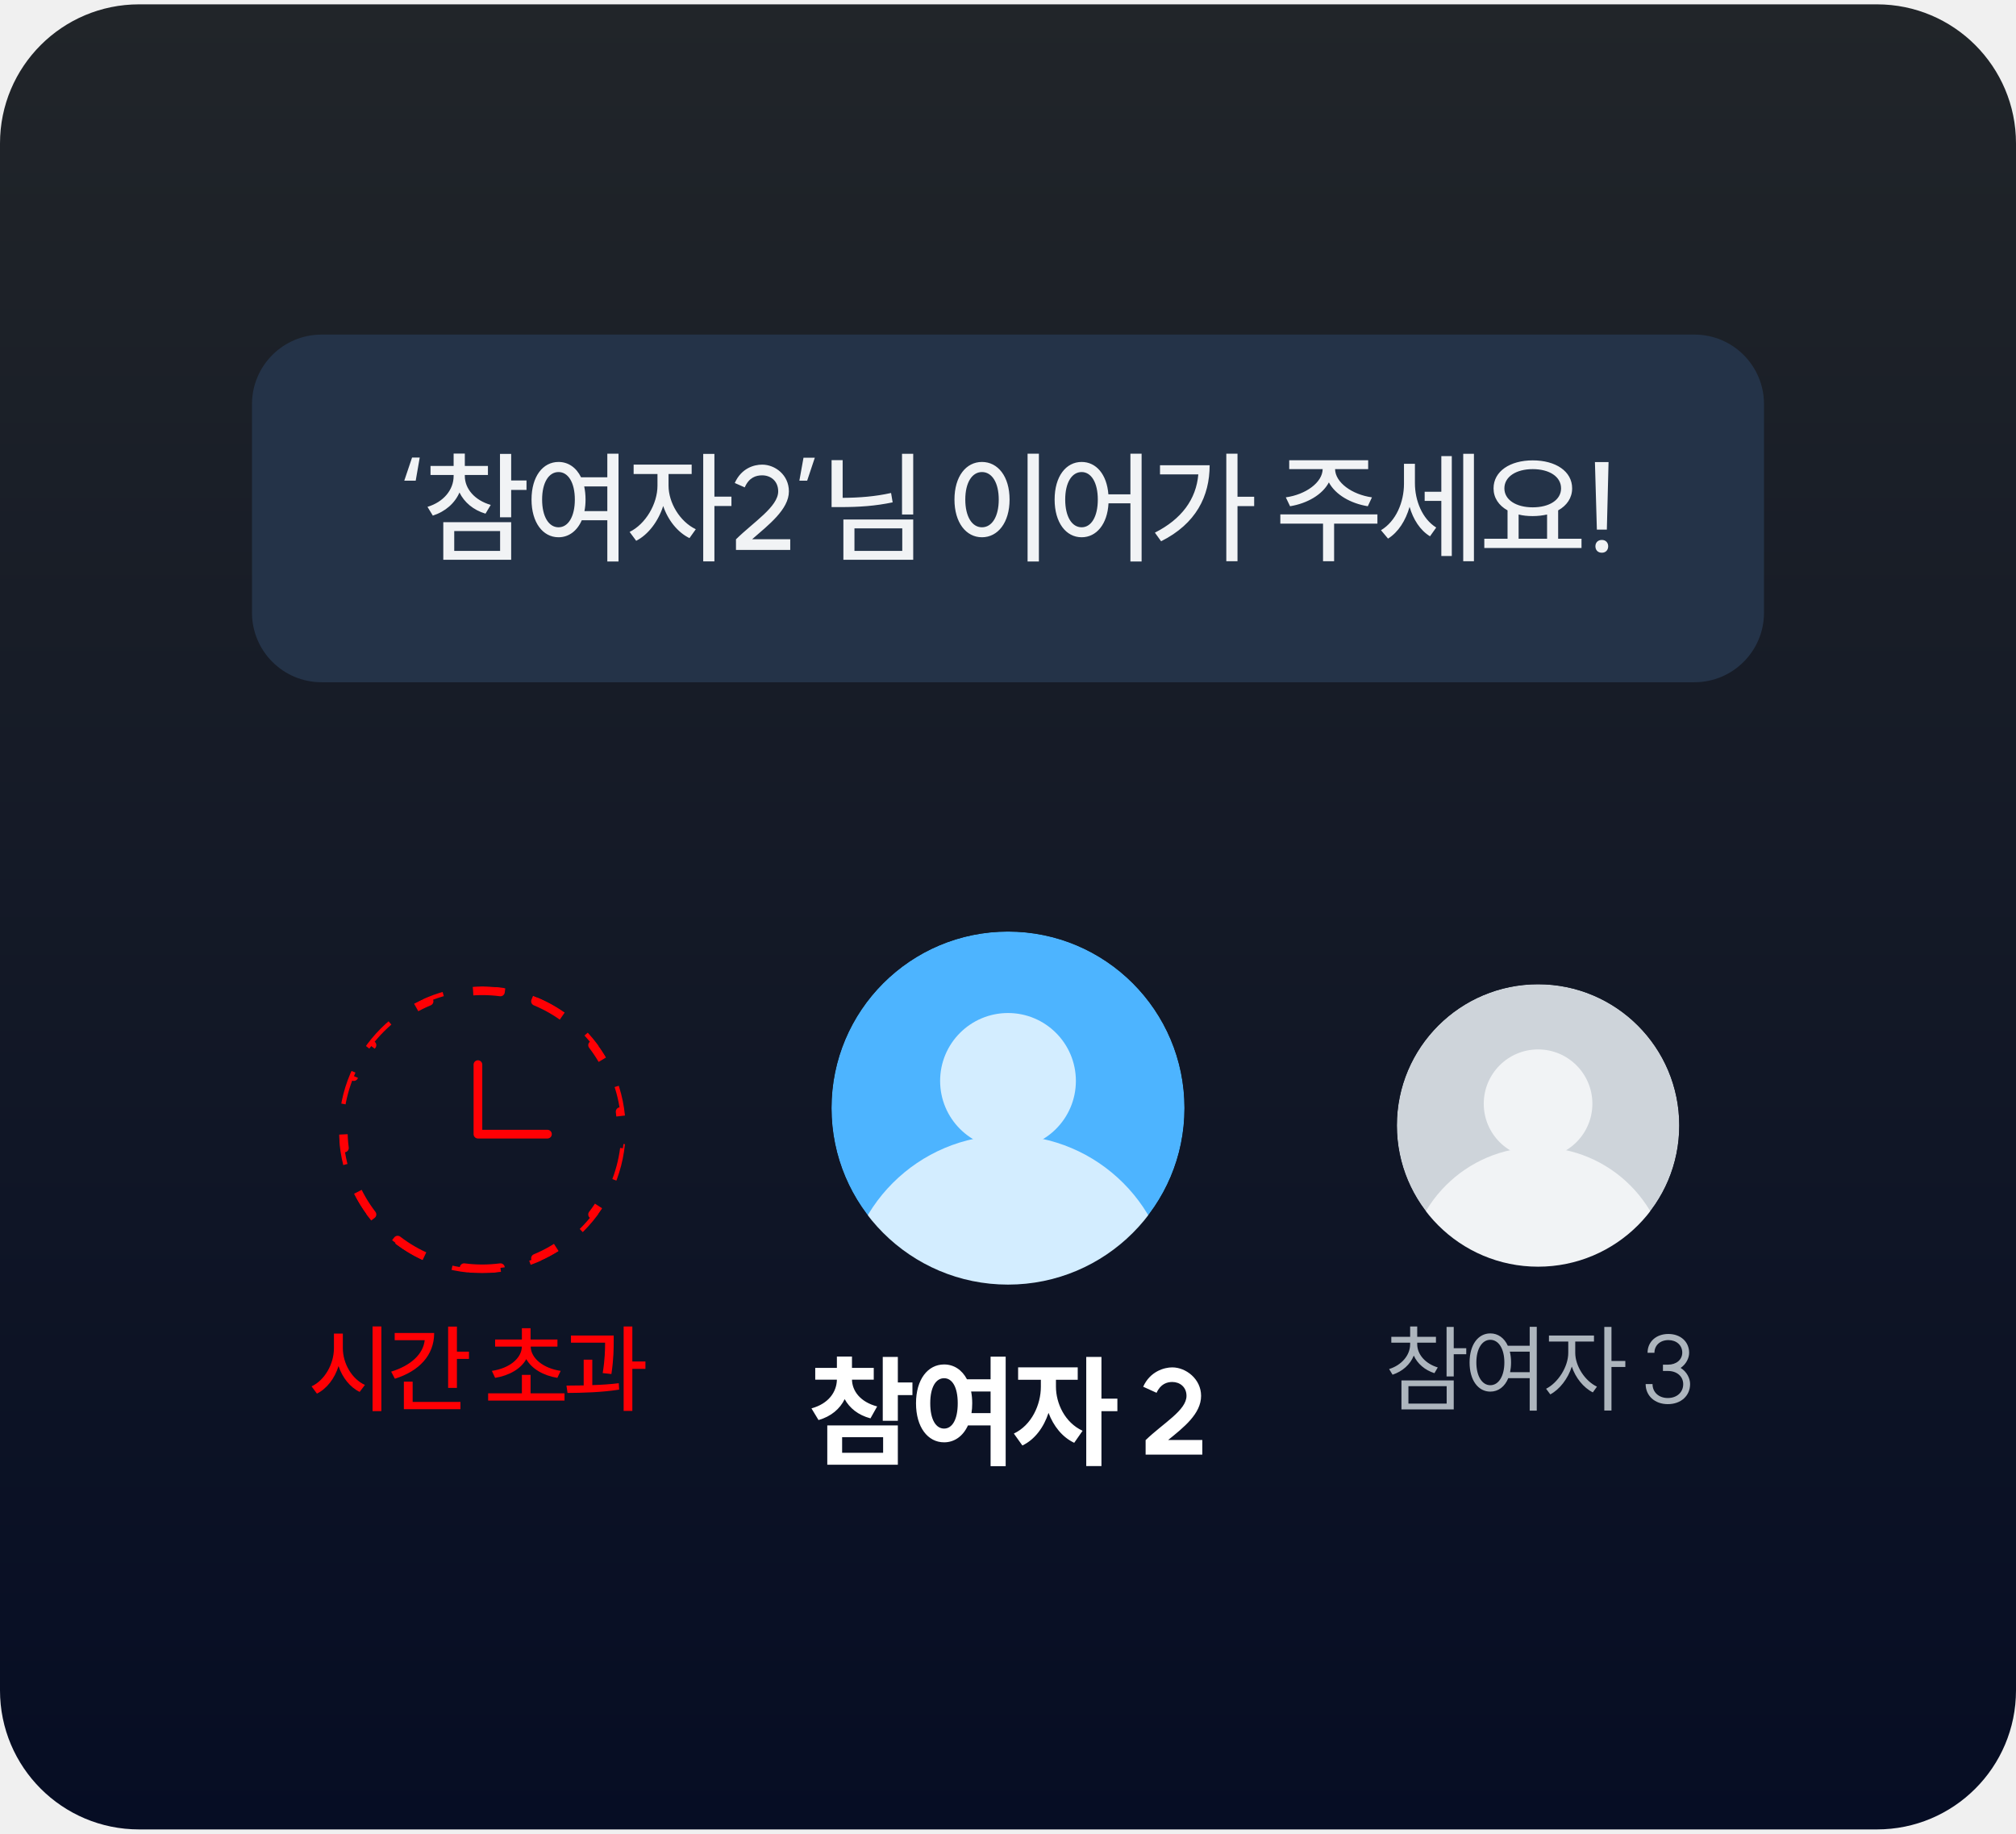
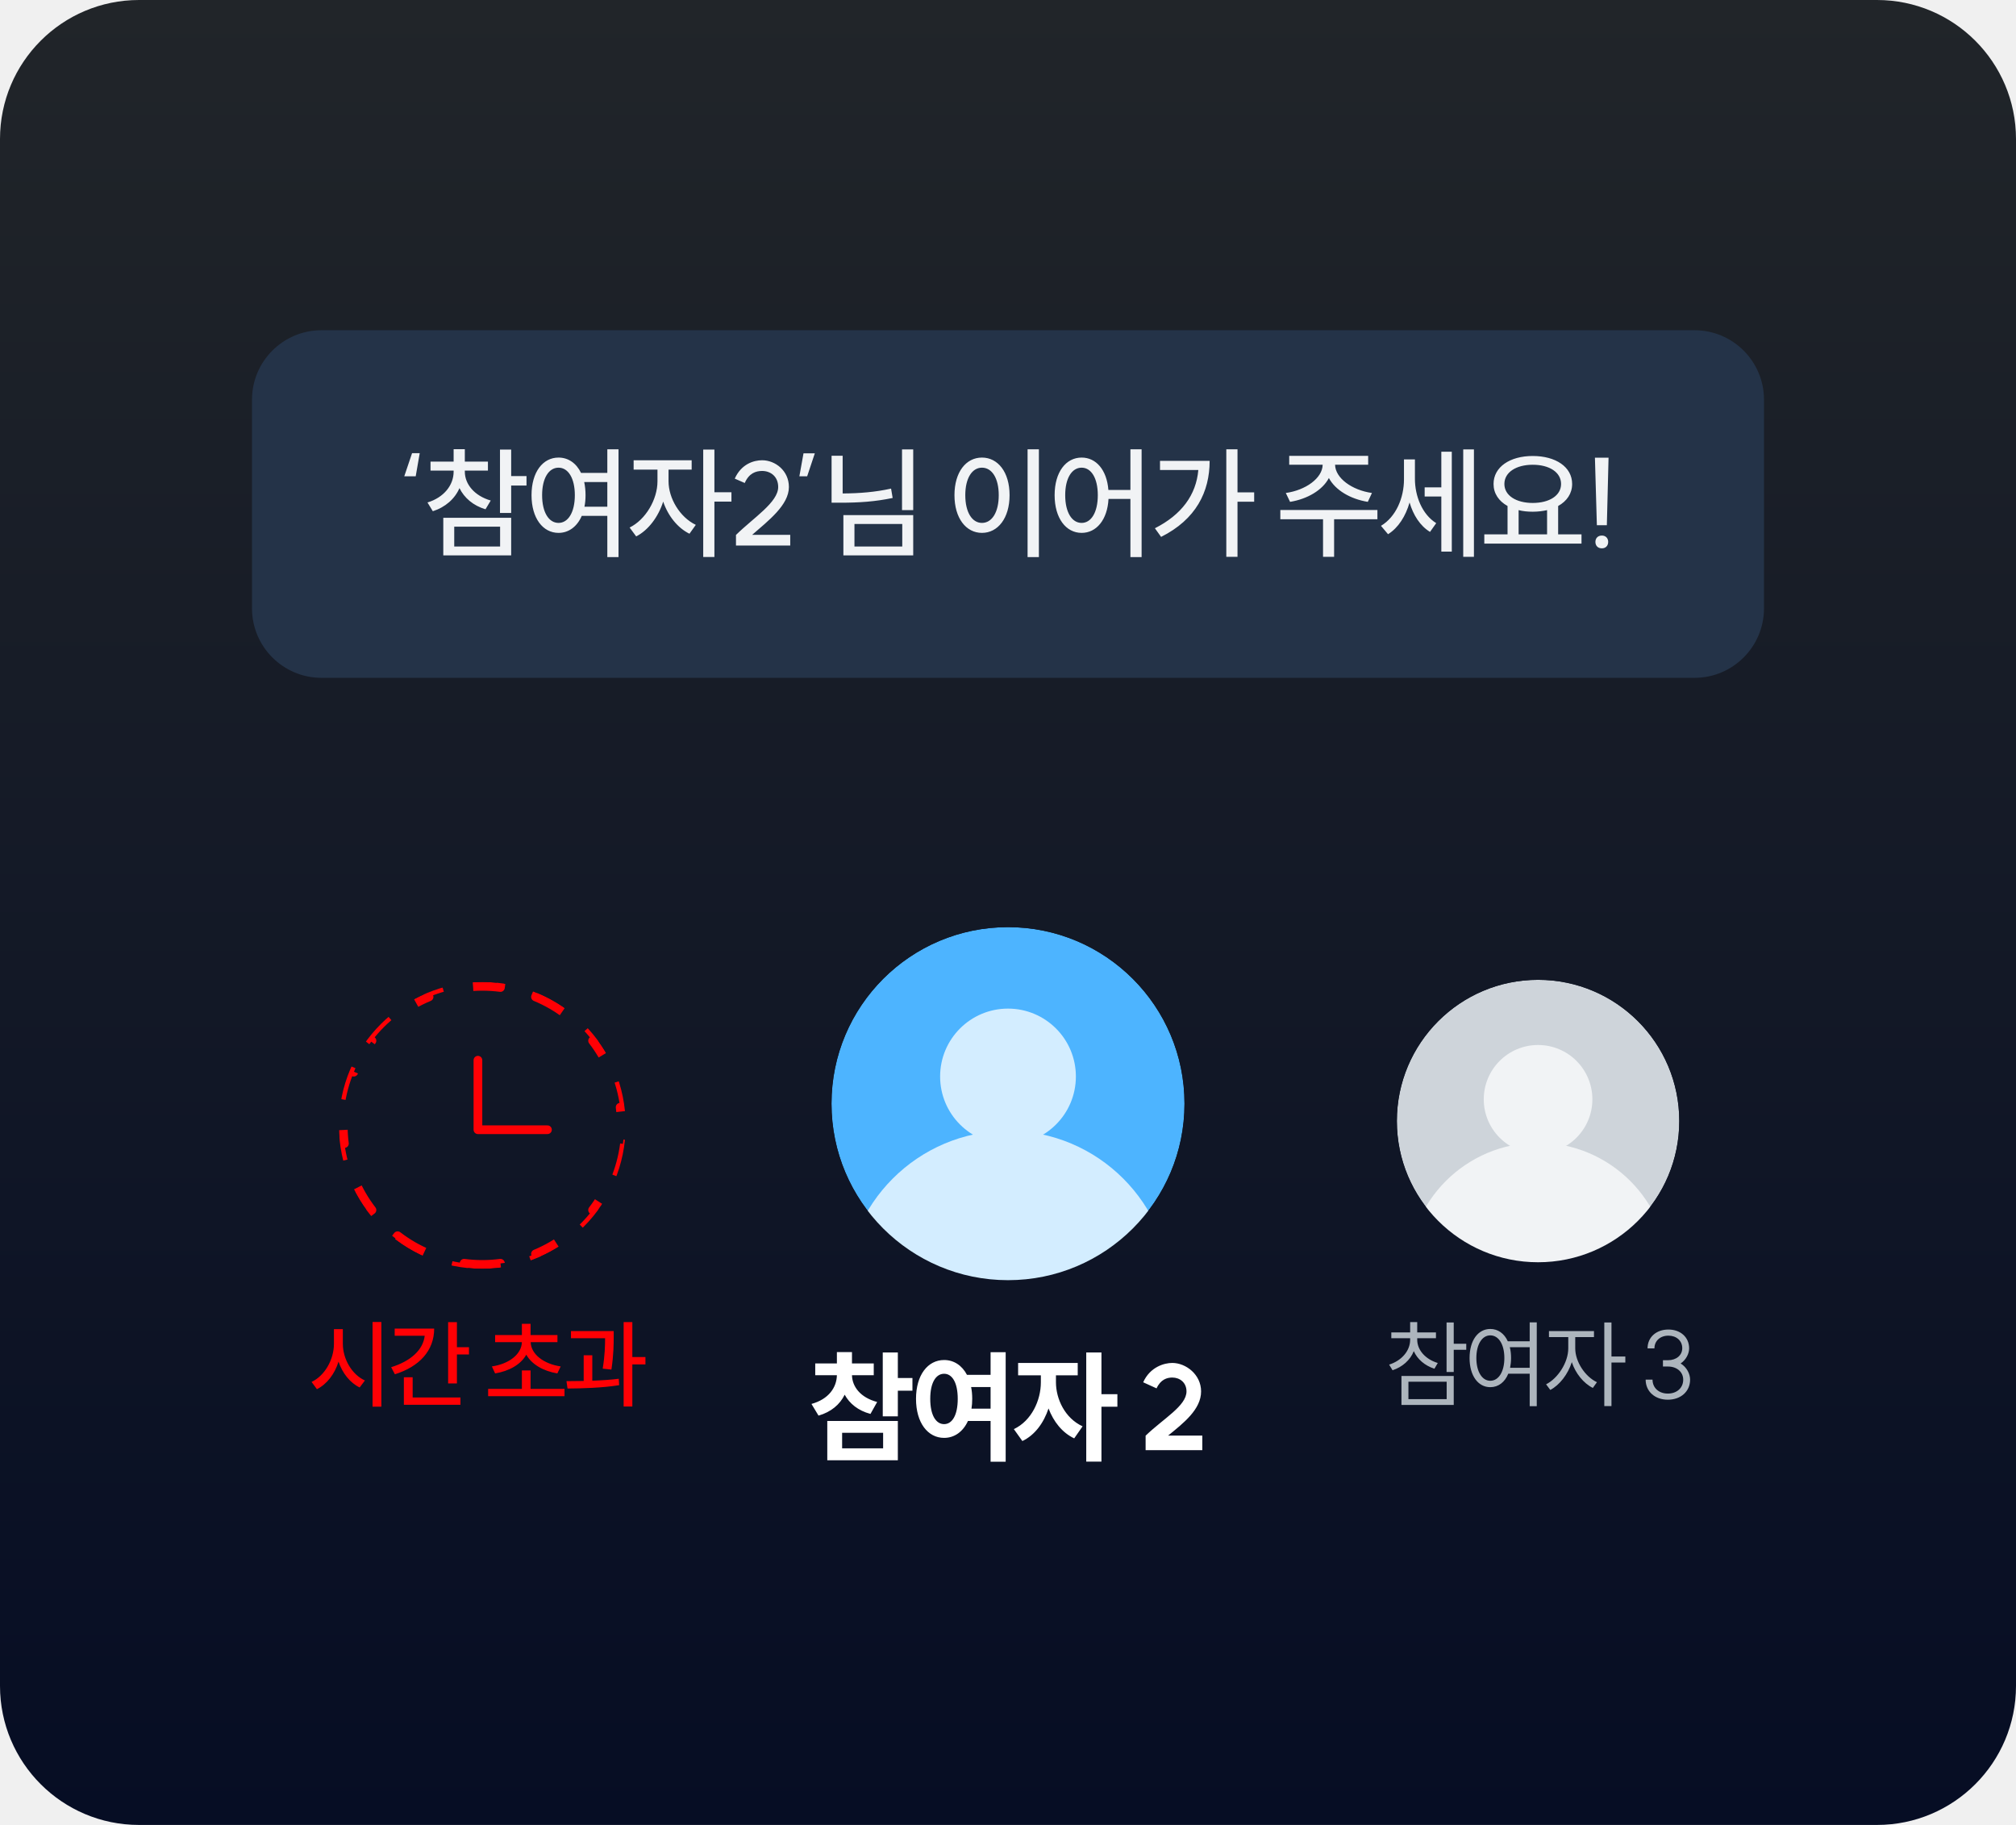
- <svg xmlns="http://www.w3.org/2000/svg" width="232" height="211" viewBox="0 0 232 211" fill="none">
-   <path d="M0 16.5C0 7.663 7.163 0.5 16 0.5H216C224.837 0.5 232 7.663 232 16.5V194.5C232 203.337 224.837 210.5 216 210.5H16C7.163 210.5 0 203.337 0 194.5V16.5Z" fill="url(#paint0_linear_3405_34533)" />
-   <path d="M29 46.5C29 42.082 32.582 38.5 37 38.5H195C199.418 38.5 203 42.082 203 46.5V70.5C203 74.918 199.418 78.5 195 78.5H37C32.582 78.5 29 74.918 29 70.5V46.5Z" fill="#243348" />
-   <path d="M46.523 55.31L47.419 52.65H48.301L47.839 55.31H46.523ZM49.544 53.616H52.203V52.188H53.492V53.616H56.151V54.652H53.492V54.778C53.492 56.22 54.611 57.564 56.474 58.096L55.871 59.104C54.458 58.684 53.422 57.788 52.876 56.668C52.343 57.9 51.252 58.866 49.809 59.328L49.194 58.32C51.056 57.76 52.203 56.346 52.203 54.778V54.652H49.544V53.616ZM51.014 64.41V60.084H58.825V64.41H51.014ZM52.273 63.388H57.551V61.106H52.273V63.388ZM57.538 59.524V52.23H58.825V55.282H60.59V56.374H58.825V59.524H57.538ZM64.276 53.154C65.396 53.154 66.32 53.798 66.866 54.918H69.89V52.202H71.178V64.606H69.89V59.86H66.95C66.418 61.092 65.452 61.82 64.276 61.82C62.47 61.82 61.168 60.126 61.168 57.48C61.168 54.82 62.47 53.154 64.276 53.154ZM62.386 57.48C62.386 59.454 63.156 60.672 64.276 60.672C65.382 60.672 66.152 59.454 66.152 57.48C66.152 55.52 65.382 54.316 64.276 54.316C63.156 54.316 62.386 55.52 62.386 57.48ZM67.23 55.968C67.328 56.43 67.384 56.934 67.384 57.48C67.384 57.956 67.342 58.404 67.258 58.81H69.89V55.968H67.23ZM72.918 53.462H79.596V54.54H76.936V55.884C76.936 57.83 78.224 60.014 80.072 60.896L79.344 61.918C77.972 61.246 76.866 59.846 76.32 58.222C75.76 59.972 74.612 61.512 73.212 62.226L72.456 61.204C74.29 60.308 75.662 57.984 75.662 55.884V54.54H72.918V53.462ZM80.926 64.592V52.23H82.214V57.144H84.174V58.222H82.214V64.592H80.926ZM84.71 62.044C86.698 60.084 89.554 58.306 89.554 56.542C89.554 55.352 88.7 54.694 87.706 54.694C86.992 54.694 86.194 54.946 85.704 56.08L84.556 55.576C85.312 53.882 86.754 53.462 87.706 53.462C89.204 53.462 90.786 54.652 90.786 56.542C90.786 58.614 88.434 60.406 86.558 62.044H90.94V63.276H84.696V62.044H84.71ZM93.769 52.664L92.887 55.31H91.991L92.467 52.664H93.769ZM103.804 52.216H105.092V59.202H103.804V52.216ZM95.698 58.348V52.944H96.972V57.284C98.946 57.27 100.71 57.13 102.544 56.724L102.726 57.802C100.724 58.222 98.876 58.348 96.706 58.348H95.698ZM97.056 64.41V59.776H105.092V64.41H97.056ZM98.33 63.388H103.832V60.798H98.33V63.388ZM118.253 52.202H119.555V64.606H118.253V52.202ZM109.839 57.48C109.839 54.82 111.169 53.154 113.003 53.154C114.837 53.154 116.181 54.82 116.181 57.48C116.181 60.126 114.837 61.82 113.003 61.82C111.169 61.82 109.839 60.126 109.839 57.48ZM111.085 57.48C111.085 59.454 111.869 60.672 113.003 60.672C114.151 60.672 114.935 59.454 114.935 57.48C114.935 55.52 114.151 54.316 113.003 54.316C111.869 54.316 111.085 55.52 111.085 57.48ZM124.473 53.154C126.139 53.154 127.371 54.568 127.553 56.878H130.087V52.202H131.375V64.606H130.087V57.914H127.567C127.441 60.308 126.181 61.82 124.473 61.82C122.667 61.82 121.365 60.126 121.365 57.48C121.365 54.82 122.667 53.154 124.473 53.154ZM122.583 57.48C122.583 59.454 123.353 60.672 124.473 60.672C125.579 60.672 126.335 59.454 126.335 57.48C126.335 55.52 125.579 54.316 124.473 54.316C123.353 54.316 122.583 55.52 122.583 57.48ZM141.123 52.202H142.411V57.158H144.329V58.236H142.411V64.578H141.123V52.202ZM132.905 61.288C135.971 59.734 137.651 57.466 137.903 54.582H133.493V53.532H139.205C139.205 57.102 137.637 60.266 133.619 62.282L132.905 61.288ZM147.34 59.188H158.512V60.252H153.528V64.578H152.254V60.252H147.34V59.188ZM147.97 57.228C150.266 56.906 152.184 55.52 152.212 53.98H148.362V52.958H157.448V53.98H153.64C153.668 55.52 155.586 56.906 157.882 57.228L157.406 58.25C155.418 57.928 153.682 56.92 152.926 55.506C152.184 56.92 150.434 57.928 148.46 58.25L147.97 57.228ZM163.949 56.584H165.867V52.482H167.071V63.976H165.867V57.634H163.949V56.584ZM158.923 61.008C160.659 59.972 161.569 57.774 161.569 55.66V53.364H162.829V55.604C162.829 57.578 163.655 59.692 165.279 60.7L164.565 61.708C163.417 61.008 162.633 59.762 162.213 58.32C161.765 59.888 160.925 61.232 159.735 61.974L158.923 61.008ZM168.387 64.578V52.216H169.619V64.578H168.387ZM170.813 61.988H173.487V58.726C172.479 58.166 171.877 57.284 171.877 56.192C171.877 54.232 173.767 52.972 176.385 52.972C179.031 52.972 180.921 54.232 180.921 56.192C180.921 57.284 180.319 58.166 179.311 58.726V61.988H181.999V63.052H170.813V61.988ZM173.123 56.192C173.123 57.522 174.481 58.376 176.385 58.376C178.303 58.376 179.647 57.522 179.647 56.192C179.647 54.848 178.303 53.98 176.385 53.98C174.481 53.98 173.123 54.848 173.123 56.192ZM174.761 61.988H178.037V59.202C177.533 59.314 176.973 59.384 176.385 59.384C175.797 59.384 175.251 59.328 174.761 59.202V61.988ZM185.111 53.168L184.915 60.938H183.767L183.543 53.168H185.111ZM183.599 62.856C183.599 62.45 183.865 62.128 184.341 62.128C184.803 62.128 185.069 62.45 185.069 62.856C185.069 63.276 184.803 63.598 184.341 63.598C183.865 63.598 183.599 63.276 183.599 62.856Z" fill="#F1F3F5" />
-   <mask id="mask0_3405_34533" style="mask-type:alpha" maskUnits="userSpaceOnUse" x="39" y="113" width="33" height="34">
-     <path d="M55.5 146.5C64.613 146.5 72 139.113 72 130C72 120.887 64.613 113.5 55.5 113.5C46.387 113.5 39 120.887 39 130C39 139.113 46.387 146.5 55.5 146.5Z" fill="#D9D9D9" />
+ <svg xmlns="http://www.w3.org/2000/svg" width="232" height="210" viewBox="0 0 232 210" fill="none">
+   <path d="M0 16C0 7.163 7.163 0 16 0H216C224.837 0 232 7.163 232 16V194C232 202.837 224.837 210 216 210H16C7.163 210 0 202.837 0 194V16Z" fill="url(#paint0_linear_3949_35775)" />
+   <path d="M29 46C29 41.582 32.582 38 37 38H195C199.418 38 203 41.582 203 46V70C203 74.418 199.418 78 195 78H37C32.582 78 29 74.418 29 70V46Z" fill="#243348" />
+   <path d="M46.523 54.81L47.419 52.15H48.301L47.839 54.81H46.523ZM49.544 53.116H52.203V51.688H53.492V53.116H56.151V54.152H53.492V54.278C53.492 55.72 54.611 57.064 56.474 57.596L55.871 58.604C54.458 58.184 53.422 57.288 52.876 56.168C52.343 57.4 51.252 58.366 49.809 58.828L49.194 57.82C51.056 57.26 52.203 55.846 52.203 54.278V54.152H49.544V53.116ZM51.014 63.91V59.584H58.825V63.91H51.014ZM52.273 62.888H57.551V60.606H52.273V62.888ZM57.538 59.024V51.73H58.825V54.782H60.59V55.874H58.825V59.024H57.538ZM64.276 52.654C65.396 52.654 66.32 53.298 66.866 54.418H69.89V51.702H71.178V64.106H69.89V59.36H66.95C66.418 60.592 65.452 61.32 64.276 61.32C62.47 61.32 61.168 59.626 61.168 56.98C61.168 54.32 62.47 52.654 64.276 52.654ZM62.386 56.98C62.386 58.954 63.156 60.172 64.276 60.172C65.382 60.172 66.152 58.954 66.152 56.98C66.152 55.02 65.382 53.816 64.276 53.816C63.156 53.816 62.386 55.02 62.386 56.98ZM67.23 55.468C67.328 55.93 67.384 56.434 67.384 56.98C67.384 57.456 67.342 57.904 67.258 58.31H69.89V55.468H67.23ZM72.918 52.962H79.596V54.04H76.936V55.384C76.936 57.33 78.224 59.514 80.072 60.396L79.344 61.418C77.972 60.746 76.866 59.346 76.32 57.722C75.76 59.472 74.612 61.012 73.212 61.726L72.456 60.704C74.29 59.808 75.662 57.484 75.662 55.384V54.04H72.918V52.962ZM80.926 64.092V51.73H82.214V56.644H84.174V57.722H82.214V64.092H80.926ZM84.71 61.544C86.698 59.584 89.554 57.806 89.554 56.042C89.554 54.852 88.7 54.194 87.706 54.194C86.992 54.194 86.194 54.446 85.704 55.58L84.556 55.076C85.312 53.382 86.754 52.962 87.706 52.962C89.204 52.962 90.786 54.152 90.786 56.042C90.786 58.114 88.434 59.906 86.558 61.544H90.94V62.776H84.696V61.544H84.71ZM93.769 52.164L92.887 54.81H91.991L92.467 52.164H93.769ZM103.804 51.716H105.092V58.702H103.804V51.716ZM95.698 57.848V52.444H96.972V56.784C98.946 56.77 100.71 56.63 102.544 56.224L102.726 57.302C100.724 57.722 98.876 57.848 96.706 57.848H95.698ZM97.056 63.91V59.276H105.092V63.91H97.056ZM98.33 62.888H103.832V60.298H98.33V62.888ZM118.253 51.702H119.555V64.106H118.253V51.702ZM109.839 56.98C109.839 54.32 111.169 52.654 113.003 52.654C114.837 52.654 116.181 54.32 116.181 56.98C116.181 59.626 114.837 61.32 113.003 61.32C111.169 61.32 109.839 59.626 109.839 56.98ZM111.085 56.98C111.085 58.954 111.869 60.172 113.003 60.172C114.151 60.172 114.935 58.954 114.935 56.98C114.935 55.02 114.151 53.816 113.003 53.816C111.869 53.816 111.085 55.02 111.085 56.98ZM124.473 52.654C126.139 52.654 127.371 54.068 127.553 56.378H130.087V51.702H131.375V64.106H130.087V57.414H127.567C127.441 59.808 126.181 61.32 124.473 61.32C122.667 61.32 121.365 59.626 121.365 56.98C121.365 54.32 122.667 52.654 124.473 52.654ZM122.583 56.98C122.583 58.954 123.353 60.172 124.473 60.172C125.579 60.172 126.335 58.954 126.335 56.98C126.335 55.02 125.579 53.816 124.473 53.816C123.353 53.816 122.583 55.02 122.583 56.98ZM141.123 51.702H142.411V56.658H144.329V57.736H142.411V64.078H141.123V51.702ZM132.905 60.788C135.971 59.234 137.651 56.966 137.903 54.082H133.493V53.032H139.205C139.205 56.602 137.637 59.766 133.619 61.782L132.905 60.788ZM147.34 58.688H158.512V59.752H153.528V64.078H152.254V59.752H147.34V58.688ZM147.97 56.728C150.266 56.406 152.184 55.02 152.212 53.48H148.362V52.458H157.448V53.48H153.64C153.668 55.02 155.586 56.406 157.882 56.728L157.406 57.75C155.418 57.428 153.682 56.42 152.926 55.006C152.184 56.42 150.434 57.428 148.46 57.75L147.97 56.728ZM163.949 56.084H165.867V51.982H167.071V63.476H165.867V57.134H163.949V56.084ZM158.923 60.508C160.659 59.472 161.569 57.274 161.569 55.16V52.864H162.829V55.104C162.829 57.078 163.655 59.192 165.279 60.2L164.565 61.208C163.417 60.508 162.633 59.262 162.213 57.82C161.765 59.388 160.925 60.732 159.735 61.474L158.923 60.508ZM168.387 64.078V51.716H169.619V64.078H168.387ZM170.813 61.488H173.487V58.226C172.479 57.666 171.877 56.784 171.877 55.692C171.877 53.732 173.767 52.472 176.385 52.472C179.031 52.472 180.921 53.732 180.921 55.692C180.921 56.784 180.319 57.666 179.311 58.226V61.488H181.999V62.552H170.813V61.488ZM173.123 55.692C173.123 57.022 174.481 57.876 176.385 57.876C178.303 57.876 179.647 57.022 179.647 55.692C179.647 54.348 178.303 53.48 176.385 53.48C174.481 53.48 173.123 54.348 173.123 55.692ZM174.761 61.488H178.037V58.702C177.533 58.814 176.973 58.884 176.385 58.884C175.797 58.884 175.251 58.828 174.761 58.702V61.488ZM185.111 52.668L184.915 60.438H183.767L183.543 52.668H185.111ZM183.599 62.356C183.599 61.95 183.865 61.628 184.341 61.628C184.803 61.628 185.069 61.95 185.069 62.356C185.069 62.776 184.803 63.098 184.341 63.098C183.865 63.098 183.599 62.776 183.599 62.356Z" fill="#F1F3F5" />
+   <mask id="mask0_3949_35775" style="mask-type:alpha" maskUnits="userSpaceOnUse" x="39" y="113" width="33" height="33">
+     <path d="M55.5 146C64.613 146 72 138.613 72 129.5C72 120.387 64.613 113 55.5 113C46.387 113 39 120.387 39 129.5C39 138.613 46.387 146 55.5 146Z" fill="#D9D9D9" />
  </mask>
-   <g mask="url(#mask0_3405_34533)">
-     <path d="M55.5 146C54.791 146 54.094 145.954 53.41 145.865L53.345 146.361C51.89 146.171 50.494 145.791 49.184 145.248L49.376 144.786C48.075 144.247 46.861 143.541 45.76 142.695L45.455 143.091C44.312 142.213 43.287 141.188 42.409 140.045L42.805 139.74C41.959 138.639 41.253 137.425 40.714 136.124L40.252 136.316C39.709 135.006 39.329 133.61 39.139 132.155L39.635 132.09C39.546 131.406 39.5 130.709 39.5 130C39.5 129.291 39.546 128.594 39.635 127.91L39.139 127.845C39.329 126.39 39.709 124.994 40.252 123.684L40.714 123.876C41.253 122.575 41.959 121.361 42.805 120.26L42.409 119.955C43.287 118.812 44.312 117.787 45.455 116.909L45.76 117.305C46.861 116.459 48.075 115.753 49.376 115.214L49.184 114.752C50.494 114.209 51.89 113.829 53.345 113.639L53.41 114.135C54.094 114.046 54.791 114 55.5 114C56.209 114 56.906 114.046 57.59 114.135L57.655 113.639C59.11 113.829 60.506 114.209 61.816 114.752L61.624 115.214C62.925 115.753 64.139 116.459 65.24 117.305L65.545 116.909C66.688 117.787 67.713 118.812 68.591 119.955L68.195 120.26C69.041 121.361 69.747 122.575 70.286 123.876L70.748 123.684C71.291 124.994 71.671 126.39 71.861 127.845L71.365 127.91C71.454 128.594 71.5 129.291 71.5 130C71.5 130.709 71.454 131.406 71.365 132.09L71.861 132.155C71.671 133.61 71.291 135.006 70.748 136.316L70.286 136.124C69.747 137.425 69.041 138.639 68.195 139.74L68.591 140.045C67.713 141.188 66.688 142.213 65.545 143.091L65.24 142.695C64.139 143.541 62.925 144.247 61.624 144.786L61.816 145.248C60.506 145.791 59.11 146.171 57.655 146.361L57.59 145.865C56.906 145.954 56.209 146 55.5 146Z" stroke="#FF0004" stroke-linejoin="round" stroke-dasharray="4 4" />
+   <g mask="url(#mask0_3949_35775)">
+     <path d="M55.5 145.5C54.791 145.5 54.094 145.454 53.41 145.365L53.345 145.861C51.89 145.671 50.494 145.291 49.184 144.748L49.376 144.286C48.075 143.747 46.861 143.041 45.76 142.195L45.455 142.591C44.312 141.713 43.287 140.688 42.409 139.545L42.805 139.24C41.959 138.139 41.253 136.925 40.714 135.624L40.252 135.816C39.709 134.506 39.329 133.11 39.139 131.655L39.635 131.59C39.546 130.906 39.5 130.209 39.5 129.5C39.5 128.791 39.546 128.094 39.635 127.41L39.139 127.345C39.329 125.89 39.709 124.494 40.252 123.184L40.714 123.376C41.253 122.075 41.959 120.861 42.805 119.76L42.409 119.455C43.287 118.312 44.312 117.287 45.455 116.409L45.76 116.805C46.861 115.959 48.075 115.253 49.376 114.714L49.184 114.252C50.494 113.709 51.89 113.329 53.345 113.139L53.41 113.635C54.094 113.546 54.791 113.5 55.5 113.5C56.209 113.5 56.906 113.546 57.59 113.635L57.655 113.139C59.11 113.329 60.506 113.709 61.816 114.252L61.624 114.714C62.925 115.253 64.139 115.959 65.24 116.805L65.545 116.409C66.688 117.287 67.713 118.312 68.591 119.455L68.195 119.76C69.041 120.861 69.747 122.075 70.286 123.376L70.748 123.184C71.291 124.494 71.671 125.89 71.861 127.345L71.365 127.41C71.454 128.094 71.5 128.791 71.5 129.5C71.5 130.209 71.454 130.906 71.365 131.59L71.861 131.655C71.671 133.11 71.291 134.506 70.748 135.816L70.286 135.624C69.747 136.925 69.041 138.139 68.195 139.24L68.591 139.545C67.713 140.688 66.688 141.713 65.545 142.591L65.24 142.195C64.139 143.041 62.925 143.747 61.624 144.286L61.816 144.748C60.506 145.291 59.11 145.671 57.655 145.861L57.59 145.365C56.906 145.454 56.209 145.5 55.5 145.5Z" stroke="#FF0004" stroke-linejoin="round" stroke-dasharray="4 4" />
  </g>
-   <path d="M55 122.5V130.5H63" stroke="#FF0004" stroke-linecap="round" stroke-linejoin="round" />
-   <path d="M38.43 153.448H39.453V155.12C39.453 156.902 40.509 158.684 41.994 159.355L41.389 160.158C40.278 159.619 39.409 158.519 38.958 157.188C38.518 158.607 37.616 159.784 36.472 160.356L35.856 159.52C37.352 158.827 38.43 156.968 38.43 155.12V153.448ZM42.874 162.369V152.623H43.886V162.369H42.874ZM51.57 152.645H52.582V155.527H53.968V156.363H52.582V159.696H51.57V152.645ZM45.014 157.826C47.269 157.133 48.699 155.824 48.875 154.207H45.421V153.382H49.964C49.964 155.934 48.248 157.76 45.443 158.64L45.014 157.826ZM46.477 162.149V158.981H47.489V161.313H52.989V162.149H46.477ZM56.175 160.323H60.058V158.2H61.059V160.323H64.964V161.159H56.175V160.323ZM56.604 157.738C58.595 157.452 60.025 156.319 60.058 154.944H56.978V154.13H60.058V152.832H61.059V154.13H64.15V154.944H61.07C61.103 156.319 62.555 157.452 64.524 157.738L64.139 158.541C62.533 158.277 61.191 157.507 60.564 156.385C59.948 157.507 58.595 158.277 56.978 158.541L56.604 157.738ZM65.707 153.668H70.624V154.273C70.624 155.098 70.624 156.341 70.36 158.101L69.359 157.991C69.612 156.44 69.634 155.296 69.634 154.493H65.707V153.668ZM65.19 159.432C65.795 159.432 66.466 159.421 67.17 159.41V156.451H68.16V159.377C69.194 159.344 70.25 159.278 71.207 159.157L71.251 159.894C69.26 160.213 67.005 160.268 65.311 160.279L65.19 159.432ZM71.768 162.347V152.634H72.769V156.66H74.276V157.507H72.769V162.347H71.768Z" fill="#FF0004" />
-   <mask id="mask1_3405_34533" style="mask-type:alpha" maskUnits="userSpaceOnUse" x="95" y="107" width="42" height="41">
-     <path d="M116 147.812C127.218 147.812 136.312 138.718 136.312 127.5C136.312 116.282 127.218 107.187 116 107.187C104.782 107.187 95.688 116.282 95.688 127.5C95.688 138.718 104.782 147.812 116 147.812Z" fill="#D9D9D9" />
+   <path d="M55 122V130H63" stroke="#FF0004" stroke-linecap="round" stroke-linejoin="round" />
+   <path d="M38.43 152.948H39.453V154.62C39.453 156.402 40.509 158.184 41.994 158.855L41.389 159.658C40.278 159.119 39.409 158.019 38.958 156.688C38.518 158.107 37.616 159.284 36.472 159.856L35.856 159.02C37.352 158.327 38.43 156.468 38.43 154.62V152.948ZM42.874 161.869V152.123H43.886V161.869H42.874ZM51.57 152.145H52.582V155.027H53.968V155.863H52.582V159.196H51.57V152.145ZM45.014 157.326C47.269 156.633 48.699 155.324 48.875 153.707H45.421V152.882H49.964C49.964 155.434 48.248 157.26 45.443 158.14L45.014 157.326ZM46.477 161.649V158.481H47.489V160.813H52.989V161.649H46.477ZM56.175 159.823H60.058V157.7H61.059V159.823H64.964V160.659H56.175V159.823ZM56.604 157.238C58.595 156.952 60.025 155.819 60.058 154.444H56.978V153.63H60.058V152.332H61.059V153.63H64.15V154.444H61.07C61.103 155.819 62.555 156.952 64.524 157.238L64.139 158.041C62.533 157.777 61.191 157.007 60.564 155.885C59.948 157.007 58.595 157.777 56.978 158.041L56.604 157.238ZM65.707 153.168H70.624V153.773C70.624 154.598 70.624 155.841 70.36 157.601L69.359 157.491C69.612 155.94 69.634 154.796 69.634 153.993H65.707V153.168ZM65.19 158.932C65.795 158.932 66.466 158.921 67.17 158.91V155.951H68.16V158.877C69.194 158.844 70.25 158.778 71.207 158.657L71.251 159.394C69.26 159.713 67.005 159.768 65.311 159.779L65.19 158.932ZM71.768 161.847V152.134H72.769V156.16H74.276V157.007H72.769V161.847H71.768Z" fill="#FF0004" />
+   <mask id="mask1_3949_35775" style="mask-type:alpha" maskUnits="userSpaceOnUse" x="95" y="106" width="42" height="42">
+     <path d="M116 147.312C127.218 147.312 136.312 138.218 136.312 127C136.312 115.782 127.218 106.687 116 106.687C104.782 106.687 95.688 115.782 95.688 127C95.688 138.218 104.782 147.312 116 147.312Z" fill="#D9D9D9" />
  </mask>
-   <g mask="url(#mask1_3405_34533)">
-     <path d="M116 147.812C127.218 147.812 136.312 138.718 136.312 127.5C136.312 116.282 127.218 107.187 116 107.187C104.782 107.187 95.688 116.282 95.688 127.5C95.688 138.718 104.782 147.812 116 147.812Z" fill="#4DB4FF" />
-     <path d="M116 132.187C120.315 132.187 123.812 128.69 123.812 124.375C123.812 120.06 120.315 116.562 116 116.562C111.685 116.562 108.188 120.06 108.188 124.375C108.188 128.69 111.685 132.187 116 132.187Z" fill="#D3EDFF" />
-     <path d="M116 168.125C126.355 168.125 134.75 159.73 134.75 149.375C134.75 139.02 126.355 130.625 116 130.625C105.645 130.625 97.25 139.02 97.25 149.375C97.25 159.73 105.645 168.125 116 168.125Z" fill="#D3EDFF" />
+   <g mask="url(#mask1_3949_35775)">
+     <path d="M116 147.312C127.218 147.312 136.312 138.218 136.312 127C136.312 115.782 127.218 106.687 116 106.687C104.782 106.687 95.688 115.782 95.688 127C95.688 138.218 104.782 147.312 116 147.312Z" fill="#4DB4FF" />
+     <path d="M116 131.687C120.315 131.687 123.812 128.19 123.812 123.875C123.812 119.56 120.315 116.062 116 116.062C111.685 116.062 108.188 119.56 108.188 123.875C108.188 128.19 111.685 131.687 116 131.687Z" fill="#D3EDFF" />
+     <path d="M116 167.625C126.355 167.625 134.75 159.23 134.75 148.875C134.75 138.52 126.355 130.125 116 130.125C105.645 130.125 97.25 138.52 97.25 148.875C97.25 159.23 105.645 167.625 116 167.625Z" fill="#D3EDFF" />
  </g>
-   <path d="M93.817 157.392H96.309V156.09H98.045V157.392H100.551V158.75H98.045C98.073 160.038 98.983 161.312 100.943 161.83L100.173 163.202C98.745 162.824 97.765 162.012 97.205 160.99C96.659 162.11 95.651 162.978 94.195 163.398L93.383 162.054C95.371 161.508 96.281 160.15 96.309 158.75H93.817V157.392ZM95.203 168.536V164.014H103.323V168.536H95.203ZM96.911 167.164H101.629V165.372H96.911V167.164ZM101.587 163.482V156.132H103.323V159.072H105.003V160.528H103.323V163.482H101.587ZM108.648 157C109.768 157 110.706 157.616 111.28 158.708H113.996V156.104H115.732V168.704H113.996V164.014H111.392C110.832 165.246 109.838 165.96 108.648 165.96C106.772 165.96 105.414 164.224 105.414 161.466C105.414 158.722 106.772 157 108.648 157ZM107.052 161.466C107.052 163.356 107.71 164.378 108.648 164.378C109.572 164.378 110.216 163.356 110.216 161.466C110.216 159.59 109.572 158.582 108.648 158.582C107.71 158.582 107.052 159.59 107.052 161.466ZM111.756 160.108C111.84 160.528 111.882 160.976 111.882 161.466C111.882 161.872 111.854 162.25 111.798 162.6H113.996V160.108H111.756ZM117.164 157.336H124.024V158.764H121.518V159.562C121.518 161.466 122.54 163.692 124.584 164.63L123.618 166.016C122.232 165.358 121.238 164.084 120.664 162.572C120.118 164.224 119.096 165.638 117.654 166.324L116.674 164.952C118.718 163.986 119.782 161.634 119.782 159.562V158.764H117.164V157.336ZM125.004 168.69V156.132H126.754V160.934H128.588V162.376H126.754V168.69H125.004ZM131.837 165.694H131.851C133.881 163.734 136.541 162.278 136.541 160.612C136.541 159.59 135.771 159.016 134.903 159.016C134.301 159.016 133.559 159.24 133.097 160.262L131.557 159.562C132.355 157.784 133.993 157.336 134.903 157.336C136.471 157.336 138.221 158.666 138.221 160.612C138.221 162.684 136.205 164.252 134.427 165.694H138.361V167.374H131.837V165.694Z" fill="white" />
-   <mask id="mask2_3405_34533" style="mask-type:alpha" maskUnits="userSpaceOnUse" x="160" y="113" width="34" height="33">
-     <path d="M177 145.75C185.975 145.75 193.25 138.475 193.25 129.5C193.25 120.525 185.975 113.25 177 113.25C168.026 113.25 160.75 120.525 160.75 129.5C160.75 138.475 168.026 145.75 177 145.75Z" fill="#D9D9D9" />
+   <path d="M93.817 156.892H96.309V155.59H98.045V156.892H100.551V158.25H98.045C98.073 159.538 98.983 160.812 100.943 161.33L100.173 162.702C98.745 162.324 97.765 161.512 97.205 160.49C96.659 161.61 95.651 162.478 94.195 162.898L93.383 161.554C95.371 161.008 96.281 159.65 96.309 158.25H93.817V156.892ZM95.203 168.036V163.514H103.323V168.036H95.203ZM96.911 166.664H101.629V164.872H96.911V166.664ZM101.587 162.982V155.632H103.323V158.572H105.003V160.028H103.323V162.982H101.587ZM108.648 156.5C109.768 156.5 110.706 157.116 111.28 158.208H113.996V155.604H115.732V168.204H113.996V163.514H111.392C110.832 164.746 109.838 165.46 108.648 165.46C106.772 165.46 105.414 163.724 105.414 160.966C105.414 158.222 106.772 156.5 108.648 156.5ZM107.052 160.966C107.052 162.856 107.71 163.878 108.648 163.878C109.572 163.878 110.216 162.856 110.216 160.966C110.216 159.09 109.572 158.082 108.648 158.082C107.71 158.082 107.052 159.09 107.052 160.966ZM111.756 159.608C111.84 160.028 111.882 160.476 111.882 160.966C111.882 161.372 111.854 161.75 111.798 162.1H113.996V159.608H111.756ZM117.164 156.836H124.024V158.264H121.518V159.062C121.518 160.966 122.54 163.192 124.584 164.13L123.618 165.516C122.232 164.858 121.238 163.584 120.664 162.072C120.118 163.724 119.096 165.138 117.654 165.824L116.674 164.452C118.718 163.486 119.782 161.134 119.782 159.062V158.264H117.164V156.836ZM125.004 168.19V155.632H126.754V160.434H128.588V161.876H126.754V168.19H125.004ZM131.837 165.194H131.851C133.881 163.234 136.541 161.778 136.541 160.112C136.541 159.09 135.771 158.516 134.903 158.516C134.301 158.516 133.559 158.74 133.097 159.762L131.557 159.062C132.355 157.284 133.993 156.836 134.903 156.836C136.471 156.836 138.221 158.166 138.221 160.112C138.221 162.184 136.205 163.752 134.427 165.194H138.361V166.874H131.837V165.194Z" fill="white" />
+   <mask id="mask2_3949_35775" style="mask-type:alpha" maskUnits="userSpaceOnUse" x="160" y="112" width="34" height="34">
+     <path d="M177 145.25C185.975 145.25 193.25 137.975 193.25 129C193.25 120.025 185.975 112.75 177 112.75C168.026 112.75 160.75 120.025 160.75 129C160.75 137.975 168.026 145.25 177 145.25Z" fill="#D9D9D9" />
  </mask>
-   <g mask="url(#mask2_3405_34533)">
-     <path d="M177 145.75C185.975 145.75 193.25 138.475 193.25 129.5C193.25 120.525 185.975 113.25 177 113.25C168.026 113.25 160.75 120.525 160.75 129.5C160.75 138.475 168.026 145.75 177 145.75Z" fill="#CED4DA" />
-     <path d="M177 133.25C180.452 133.25 183.25 130.452 183.25 127C183.25 123.548 180.452 120.75 177 120.75C173.549 120.75 170.75 123.548 170.75 127C170.75 130.452 173.549 133.25 177 133.25Z" fill="#F1F3F5" />
-     <path d="M177 162C185.285 162 192 155.284 192 147C192 138.716 185.285 132 177 132C168.716 132 162 138.716 162 147C162 155.284 168.716 162 177 162Z" fill="#F1F3F5" />
+   <g mask="url(#mask2_3949_35775)">
+     <path d="M177 145.25C185.975 145.25 193.25 137.975 193.25 129C193.25 120.025 185.975 112.75 177 112.75C168.026 112.75 160.75 120.025 160.75 129C160.75 137.975 168.026 145.25 177 145.25Z" fill="#CED4DA" />
+     <path d="M177 132.75C180.452 132.75 183.25 129.952 183.25 126.5C183.25 123.048 180.452 120.25 177 120.25C173.549 120.25 170.75 123.048 170.75 126.5C170.75 129.952 173.549 132.75 177 132.75Z" fill="#F1F3F5" />
+     <path d="M177 161.5C185.285 161.5 192 154.784 192 146.5C192 138.216 185.285 131.5 177 131.5C168.716 131.5 162 138.216 162 146.5C162 154.784 168.716 161.5 177 161.5Z" fill="#F1F3F5" />
  </g>
-   <path d="M160.112 153.822H162.279V152.634H163.093V153.822H165.249V154.493H163.093V154.669C163.093 155.868 164.061 156.924 165.458 157.342L165.073 158.002C163.973 157.65 163.115 156.913 162.697 155.978C162.29 157.012 161.388 157.804 160.255 158.178L159.859 157.529C161.267 157.089 162.279 155.967 162.279 154.669V154.493H160.112V153.822ZM166.47 152.678H167.295V155.131H168.736V155.824H167.295V158.376H166.47V152.678ZM161.278 158.838H167.295V162.171H161.278V158.838ZM166.481 159.498H162.081V161.5H166.481V159.498ZM171.504 153.426C172.384 153.426 173.11 153.943 173.517 154.845H176.036V152.667H176.85V162.314H176.036V158.574H173.572C173.176 159.553 172.428 160.125 171.504 160.125C170.107 160.125 169.117 158.816 169.117 156.77C169.117 154.724 170.107 153.426 171.504 153.426ZM171.504 154.163C170.558 154.163 169.898 155.197 169.898 156.77C169.898 158.343 170.558 159.388 171.504 159.388C172.461 159.388 173.121 158.343 173.121 156.77C173.121 155.197 172.461 154.163 171.504 154.163ZM173.748 155.527C173.847 155.901 173.891 156.319 173.891 156.77C173.891 157.177 173.847 157.551 173.781 157.892H176.036V155.527H173.748ZM178.253 153.668H183.434V154.361H181.278V155.659C181.278 157.188 182.4 158.904 183.775 159.553L183.302 160.213C182.224 159.674 181.311 158.53 180.882 157.243C180.442 158.64 179.474 159.883 178.407 160.444L177.923 159.795C179.265 159.124 180.475 157.298 180.475 155.659V154.361H178.253V153.668ZM184.622 152.678H185.447V156.594H187.042V157.287H185.447V162.303H184.622V152.678ZM193.406 157.397C194.11 157.826 194.495 158.596 194.495 159.256C194.495 160.609 193.439 161.566 191.932 161.566C190.436 161.566 189.38 160.609 189.38 159.256H190.172C190.172 160.202 190.898 160.862 191.932 160.862C192.977 160.862 193.703 160.202 193.703 159.267C193.703 158.376 192.977 157.749 191.954 157.749H191.371V157.023H191.954C192.911 157.023 193.593 156.451 193.593 155.637C193.593 154.79 192.933 154.196 191.998 154.196C191.052 154.196 190.392 154.801 190.392 155.659H189.6C189.6 154.383 190.59 153.492 191.998 153.492C193.395 153.492 194.385 154.383 194.385 155.659C194.385 156.253 194.044 156.968 193.406 157.397Z" fill="#ADB5BD" />
+   <path d="M160.112 153.322H162.279V152.134H163.093V153.322H165.249V153.993H163.093V154.169C163.093 155.368 164.061 156.424 165.458 156.842L165.073 157.502C163.973 157.15 163.115 156.413 162.697 155.478C162.29 156.512 161.388 157.304 160.255 157.678L159.859 157.029C161.267 156.589 162.279 155.467 162.279 154.169V153.993H160.112V153.322ZM166.47 152.178H167.295V154.631H168.736V155.324H167.295V157.876H166.47V152.178ZM161.278 158.338H167.295V161.671H161.278V158.338ZM166.481 158.998H162.081V161H166.481V158.998ZM171.504 152.926C172.384 152.926 173.11 153.443 173.517 154.345H176.036V152.167H176.85V161.814H176.036V158.074H173.572C173.176 159.053 172.428 159.625 171.504 159.625C170.107 159.625 169.117 158.316 169.117 156.27C169.117 154.224 170.107 152.926 171.504 152.926ZM171.504 153.663C170.558 153.663 169.898 154.697 169.898 156.27C169.898 157.843 170.558 158.888 171.504 158.888C172.461 158.888 173.121 157.843 173.121 156.27C173.121 154.697 172.461 153.663 171.504 153.663ZM173.748 155.027C173.847 155.401 173.891 155.819 173.891 156.27C173.891 156.677 173.847 157.051 173.781 157.392H176.036V155.027H173.748ZM178.253 153.168H183.434V153.861H181.278V155.159C181.278 156.688 182.4 158.404 183.775 159.053L183.302 159.713C182.224 159.174 181.311 158.03 180.882 156.743C180.442 158.14 179.474 159.383 178.407 159.944L177.923 159.295C179.265 158.624 180.475 156.798 180.475 155.159V153.861H178.253V153.168ZM184.622 152.178H185.447V156.094H187.042V156.787H185.447V161.803H184.622V152.178ZM193.406 156.897C194.11 157.326 194.495 158.096 194.495 158.756C194.495 160.109 193.439 161.066 191.932 161.066C190.436 161.066 189.38 160.109 189.38 158.756H190.172C190.172 159.702 190.898 160.362 191.932 160.362C192.977 160.362 193.703 159.702 193.703 158.767C193.703 157.876 192.977 157.249 191.954 157.249H191.371V156.523H191.954C192.911 156.523 193.593 155.951 193.593 155.137C193.593 154.29 192.933 153.696 191.998 153.696C191.052 153.696 190.392 154.301 190.392 155.159H189.6C189.6 153.883 190.59 152.992 191.998 152.992C193.395 152.992 194.385 153.883 194.385 155.159C194.385 155.753 194.044 156.468 193.406 156.897Z" fill="#ADB5BD" />
  <defs>
-     <linearGradient id="paint0_linear_3405_34533" x1="116" y1="0.5" x2="116" y2="210.5" gradientUnits="userSpaceOnUse">
+     <linearGradient id="paint0_linear_3949_35775" x1="116" y1="0" x2="116" y2="210" gradientUnits="userSpaceOnUse">
      <stop stop-color="#212529" />
      <stop offset="1" stop-color="#060D24" />
    </linearGradient>
  </defs>
</svg>
